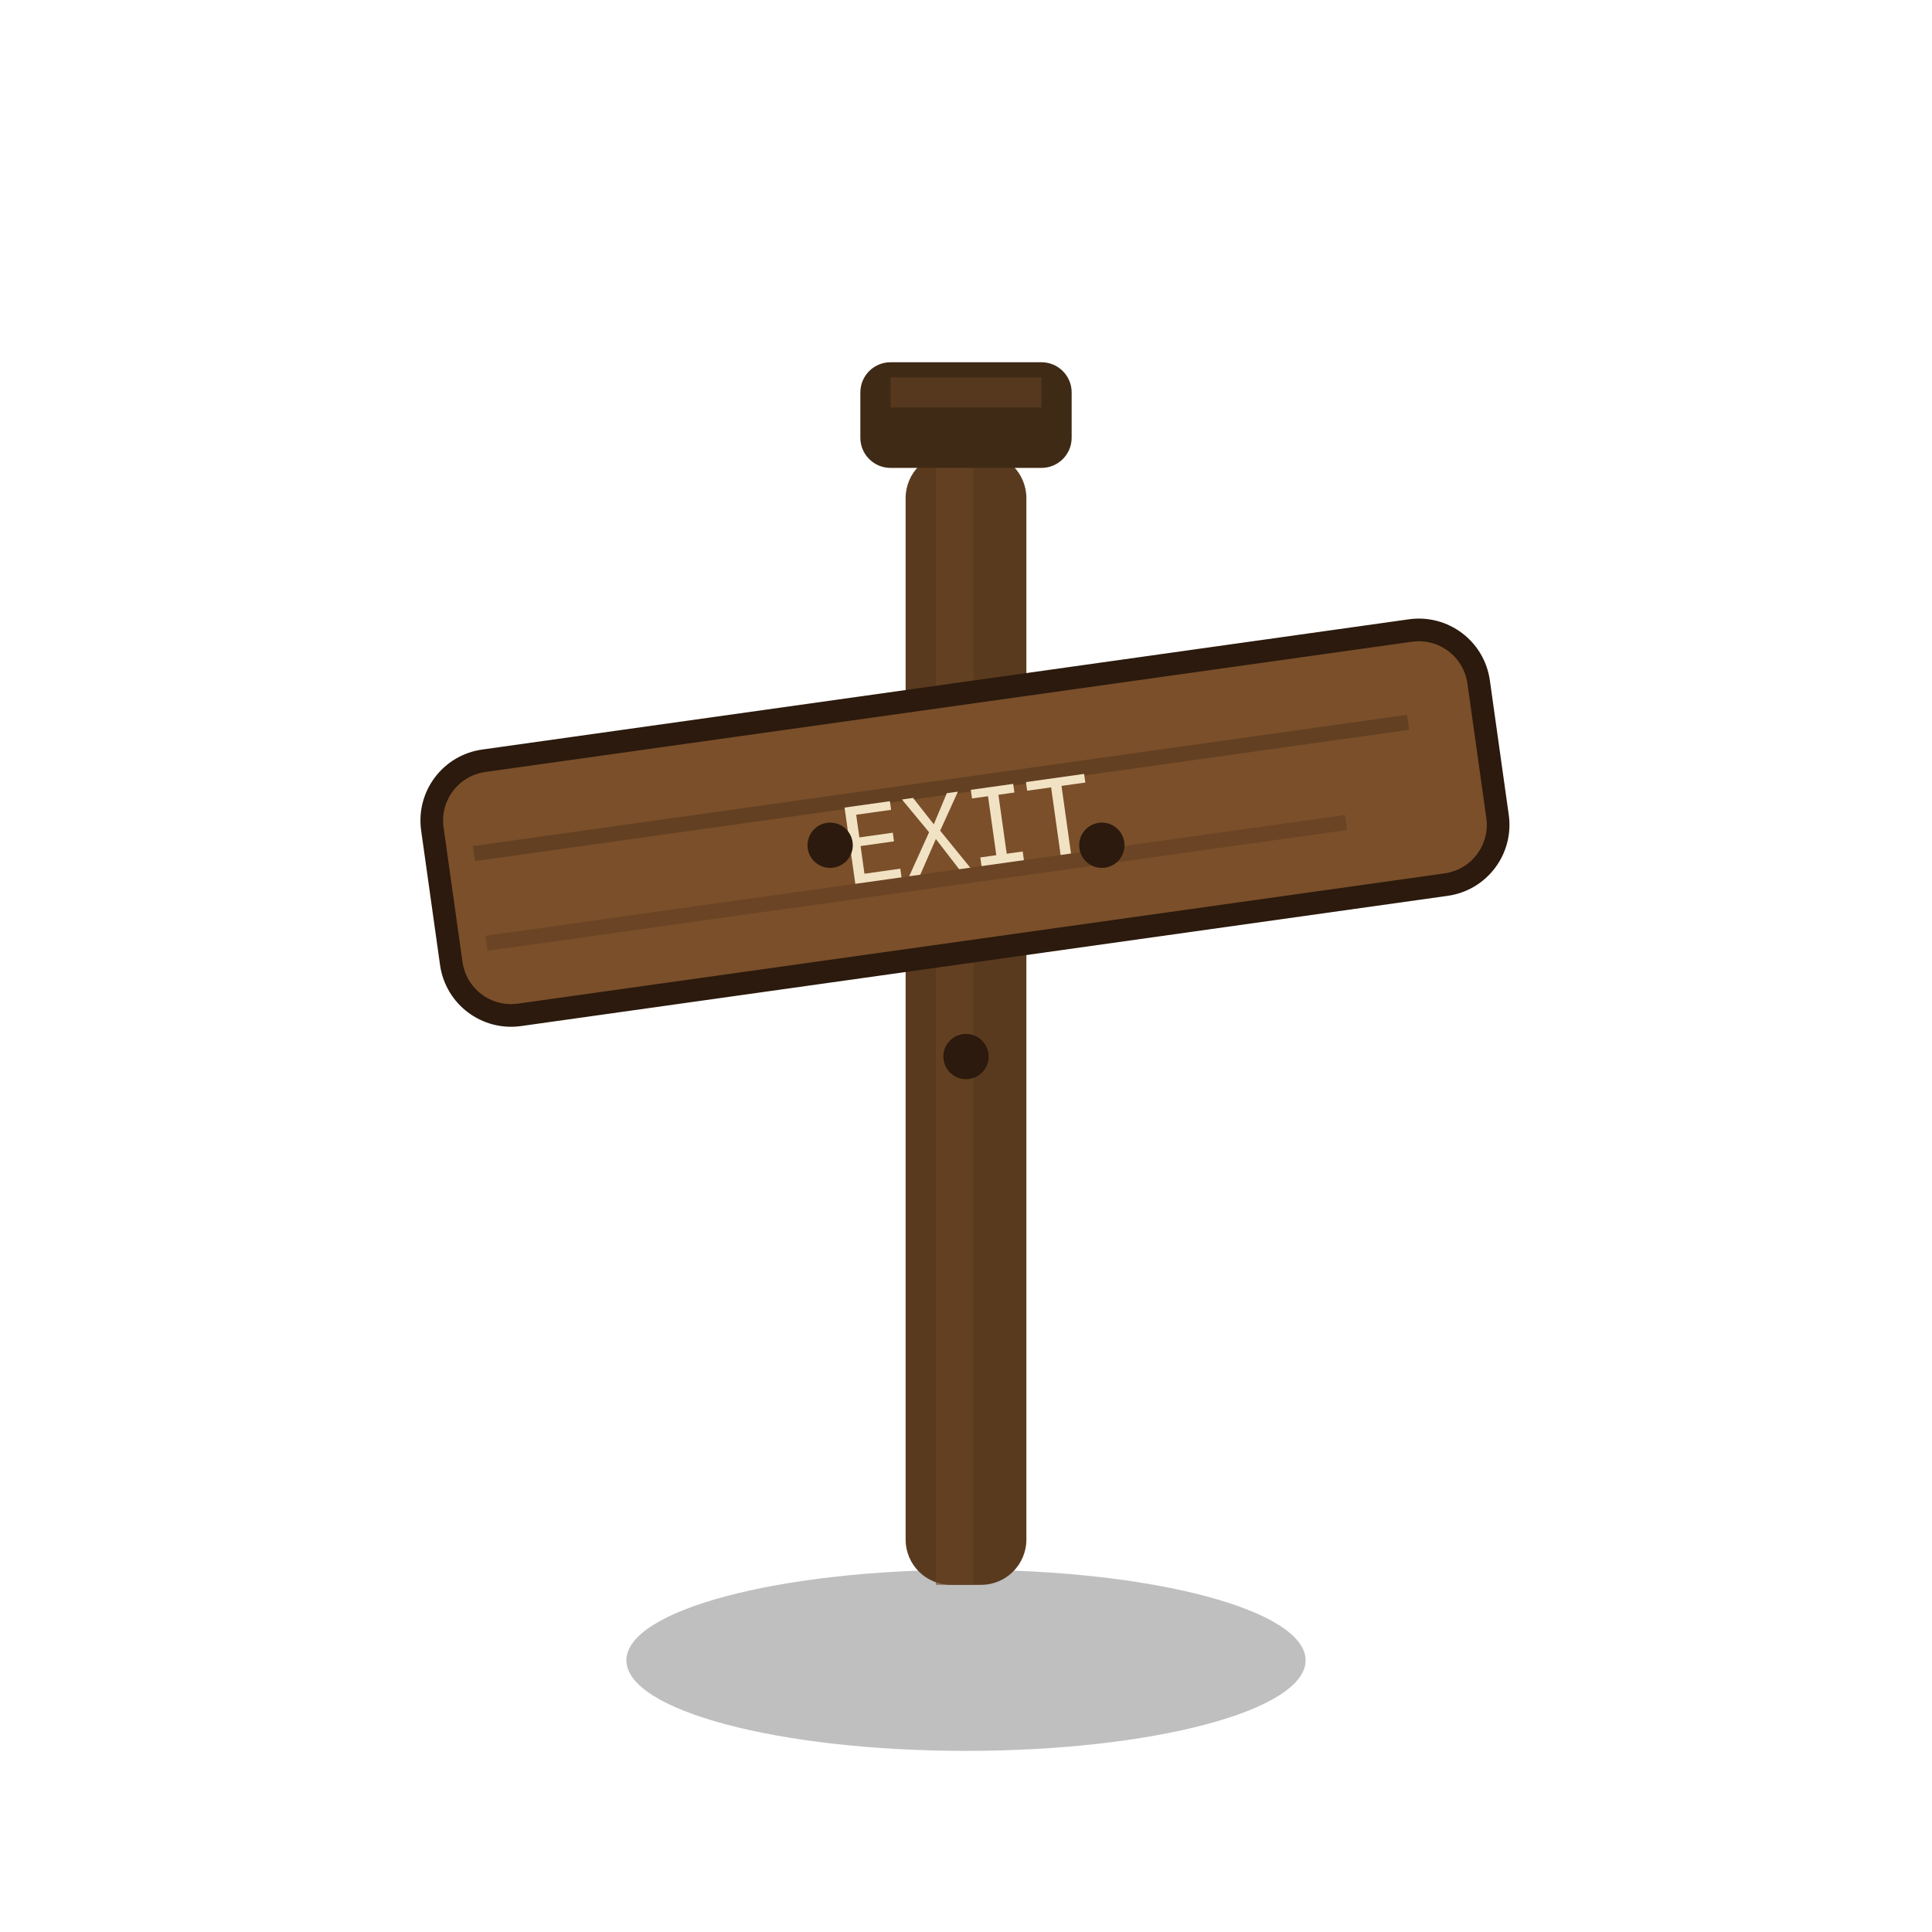
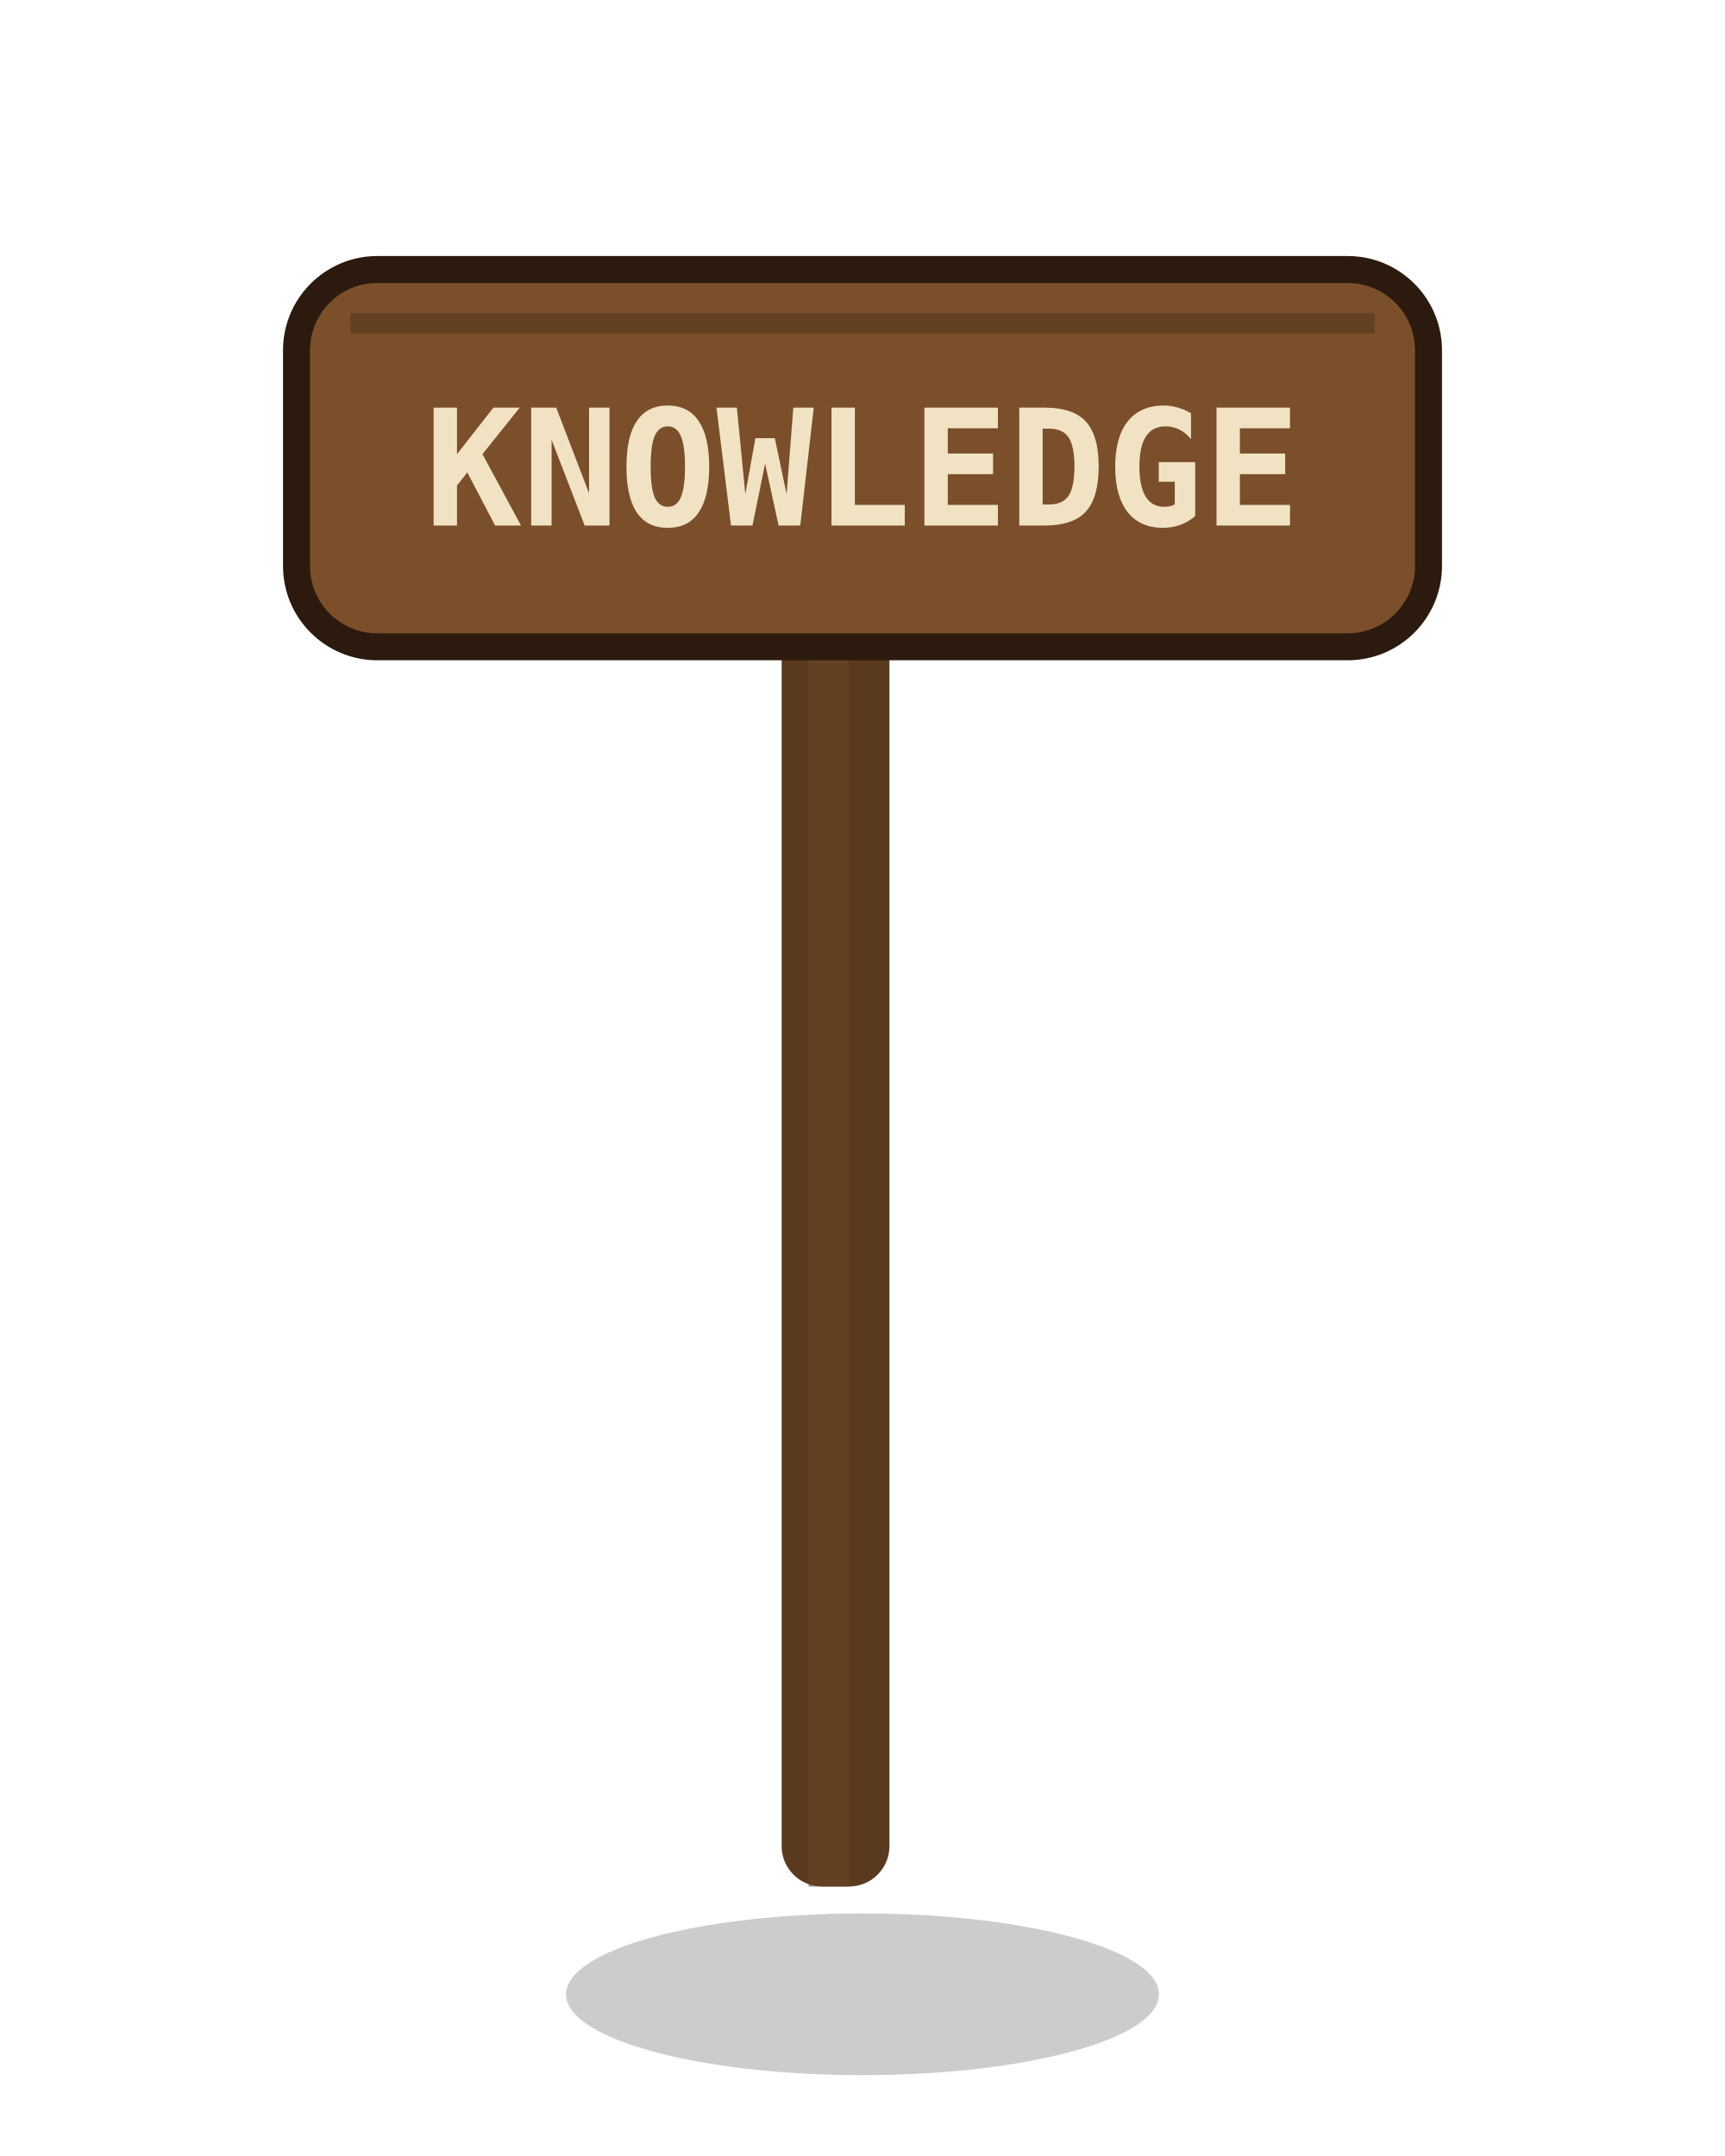
- <svg xmlns="http://www.w3.org/2000/svg" width="256" height="256" viewBox="0 0 256 256">
-   <rect width="256" height="256" fill="none" />
-   <ellipse cx="128" cy="220" rx="45" ry="12" fill="rgba(0,0,0,0.25)" />
-   <rect x="120" y="60" width="16" height="150" rx="6" fill="#5a3a1e" />
-   <rect x="124" y="60" width="5" height="150" fill="#6b4524" opacity="0.6" />
-   <rect x="114" y="48" width="28" height="14" rx="4" fill="#3f2a16" />
-   <rect x="118" y="50" width="20" height="4" fill="#6b4524" opacity="0.5" />
-   <g transform="translate(128,110) rotate(-8)">
-     <rect x="-70" y="-18" width="140" height="34" rx="8" fill="#7a4f2a" stroke="#2b1a0d" stroke-width="3" />
-     <path d="M-65 -6 L60 -6" stroke="#3a2413" stroke-width="2" opacity="0.35" />
-     <path d="M-65 6 L50 6" stroke="#3a2413" stroke-width="2" opacity="0.25" />
-     <text x="0" y="5" text-anchor="middle" font-family="monospace" font-size="14" fill="#f2e2c4">EXIT</text>
+ <svg xmlns="http://www.w3.org/2000/svg" width="128" height="160" viewBox="0 0 128 160">
+   <style>
+     .sign-sway { animation: signSway 3s infinite ease-in-out; transform-origin: 64px 140px; }
+     @keyframes signSway { 0%, 100% { transform: rotate(-1deg); } 50% { transform: rotate(1deg); } }
+   </style>
+   <ellipse cx="64" cy="148" rx="22" ry="6" fill="rgba(0,0,0,0.2)" />
+   <rect x="58" y="30" width="8" height="110" rx="3" fill="#5a3a1e" />
+   <rect x="60" y="30" width="3" height="110" fill="#6b4524" opacity="0.6" />
+   <g class="sign-sway">
+     <rect x="22" y="20" width="84" height="28" rx="6" fill="#7a4f2a" stroke="#2b1a0d" stroke-width="2" />
+     <path d="M26 24 L102 24" stroke="#3a2413" stroke-width="1.5" opacity="0.35" />
+     <text x="64" y="39" text-anchor="middle" font-family="monospace" font-size="12" fill="#f2e2c4" font-weight="bold">KNOWLEDGE</text>
  </g>
-   <circle cx="110" cy="112" r="3" fill="#2b1a0d" />
-   <circle cx="146" cy="112" r="3" fill="#2b1a0d" />
-   <circle cx="128" cy="140" r="3" fill="#2b1a0d" />
</svg>
